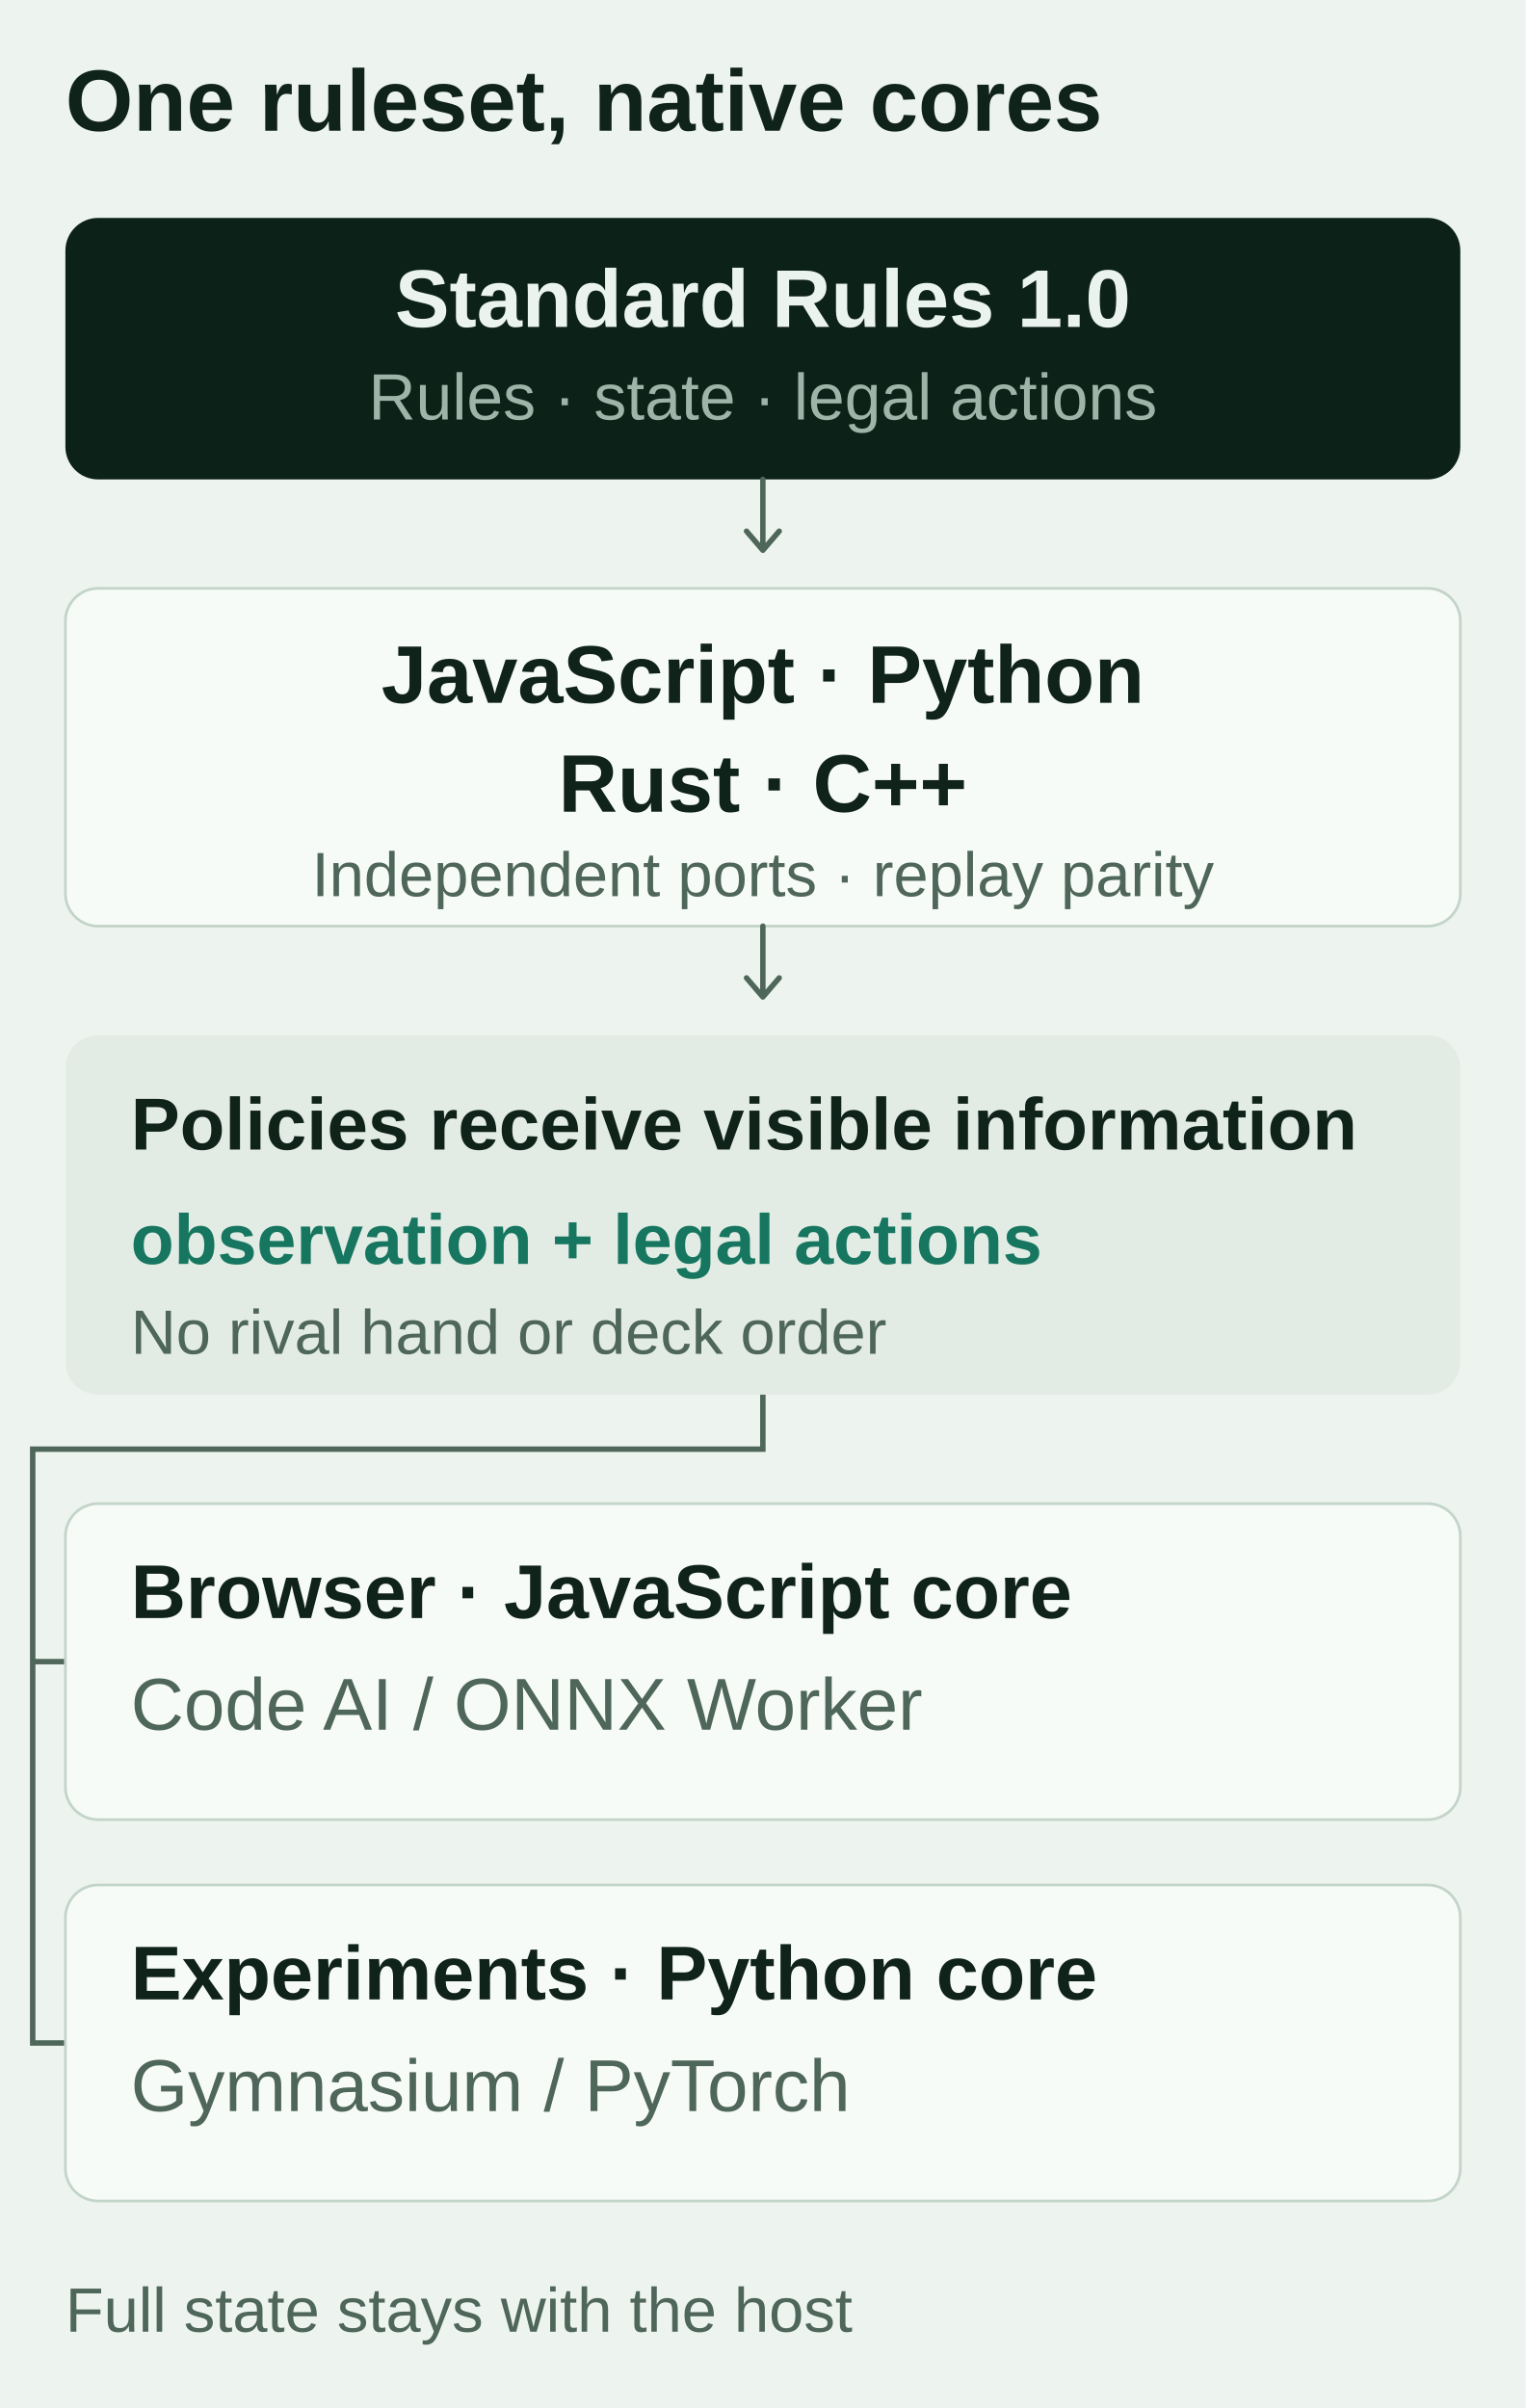
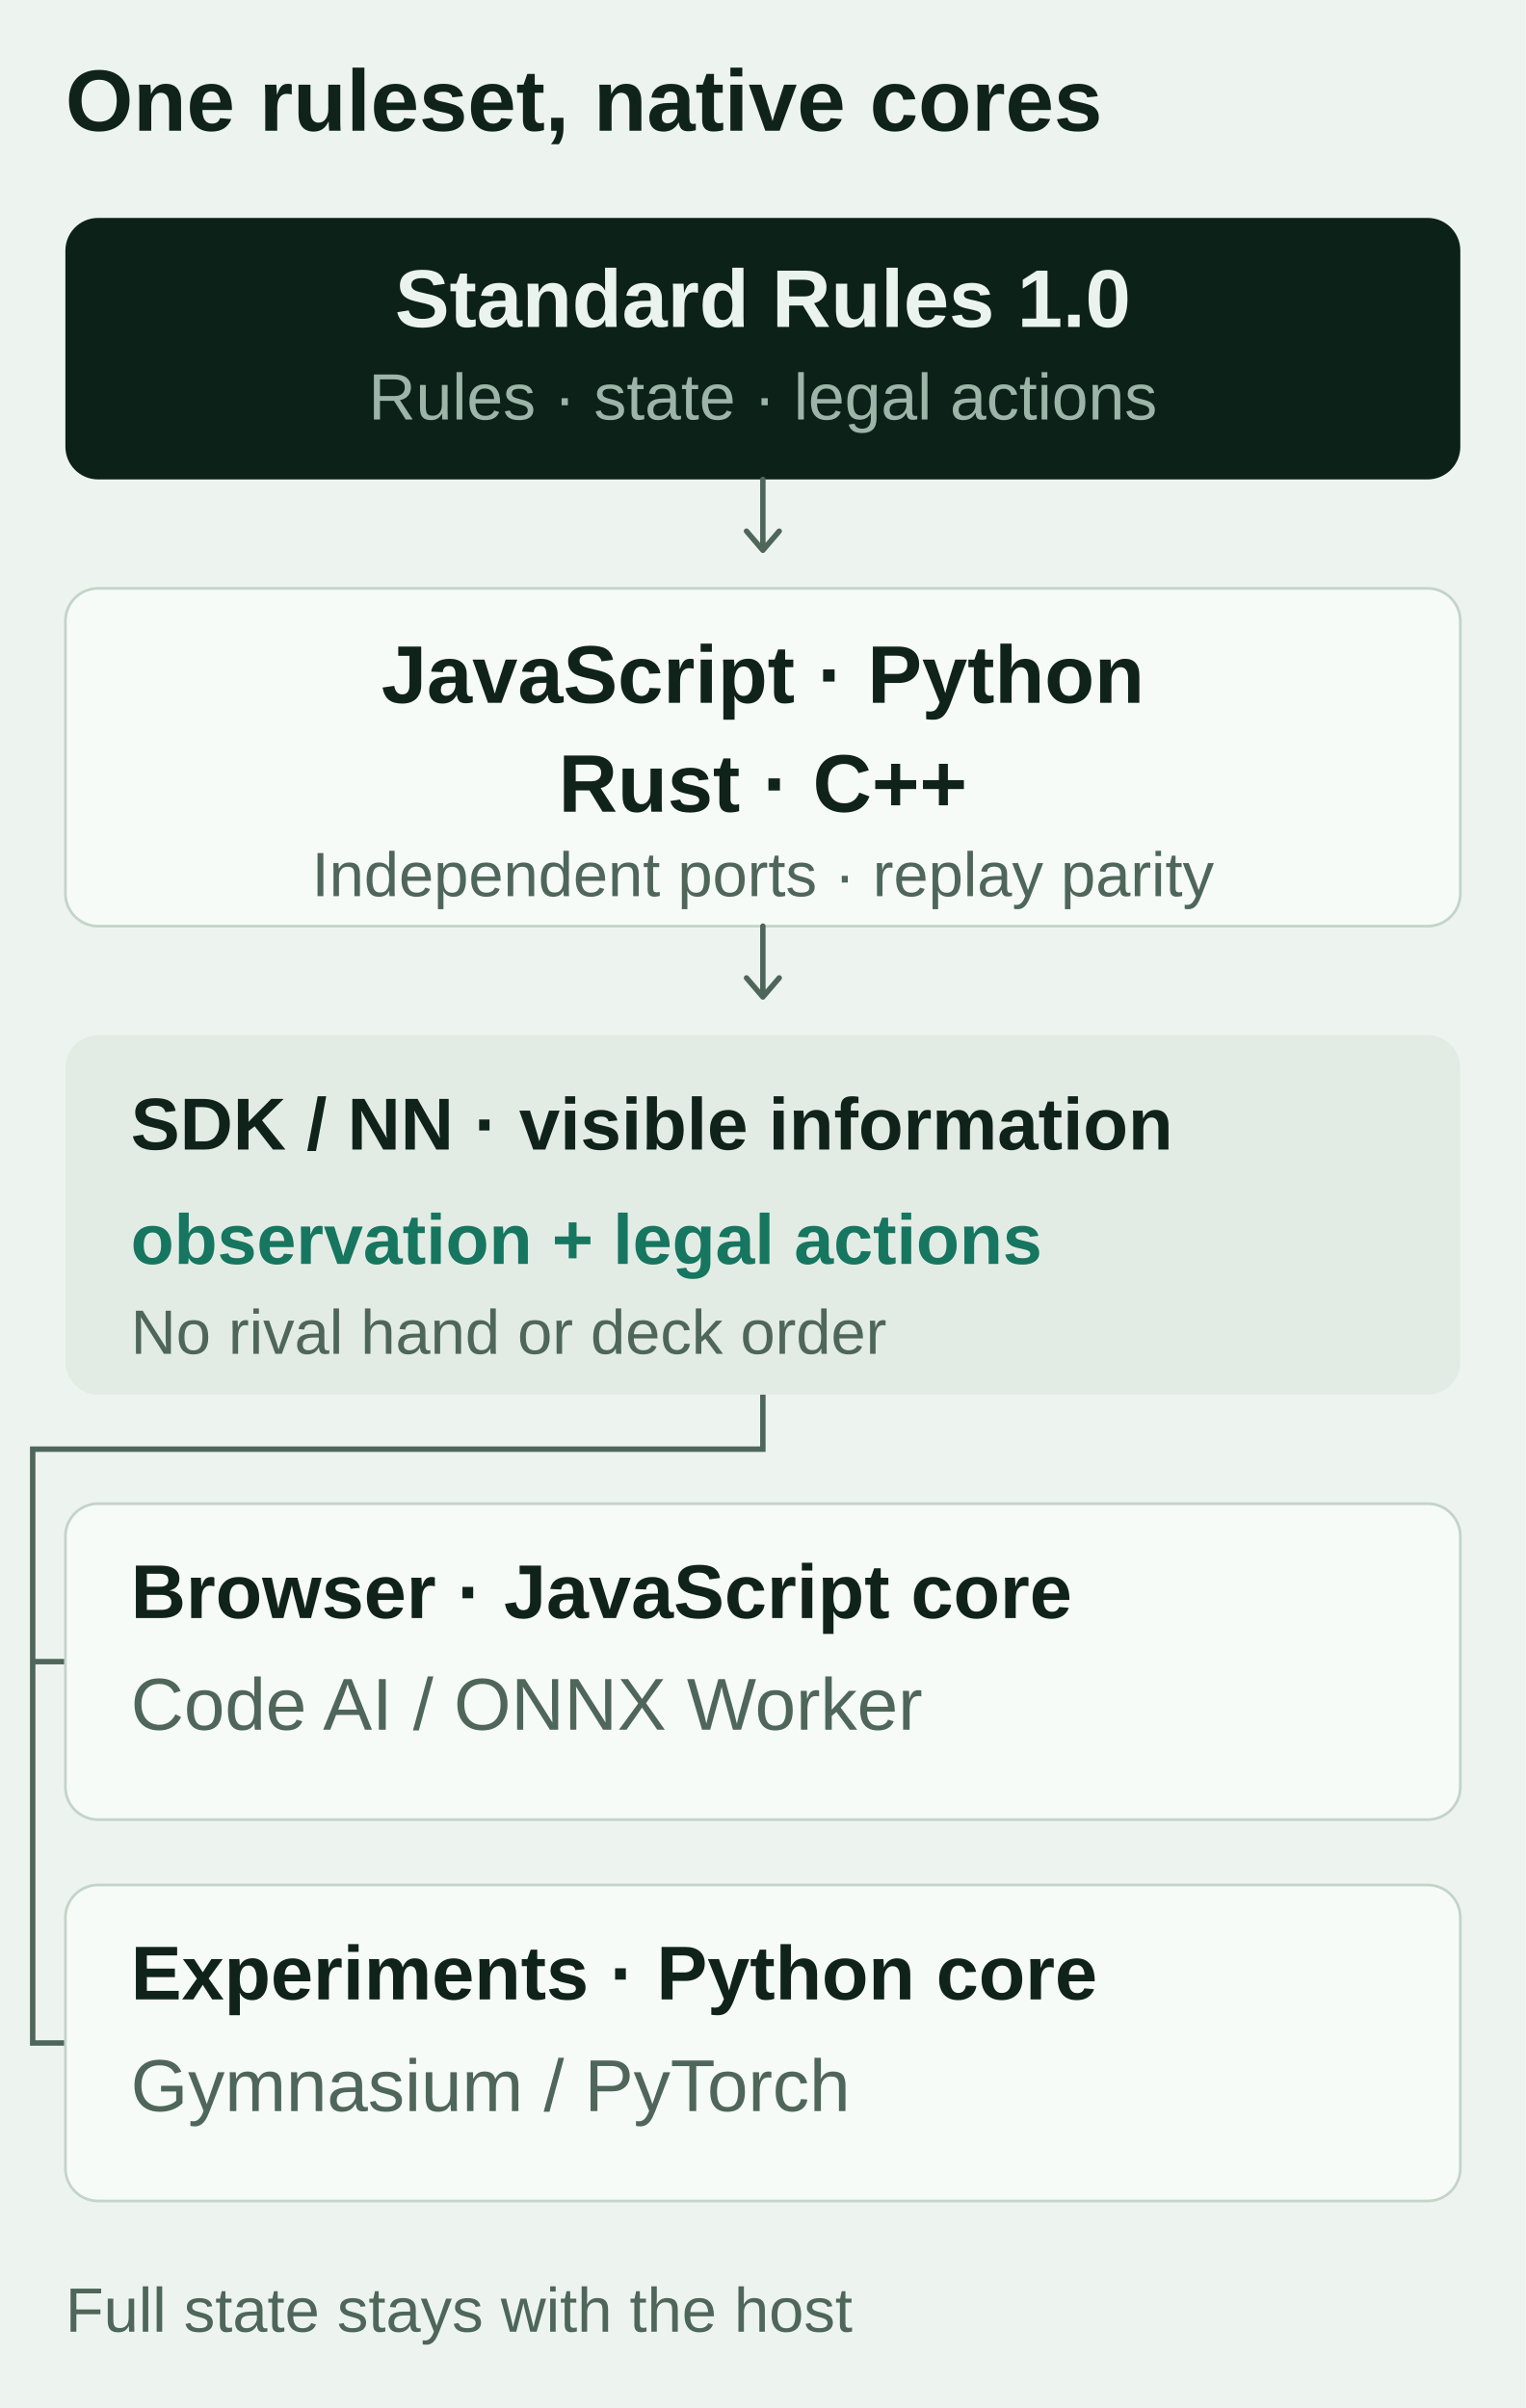
<svg xmlns="http://www.w3.org/2000/svg" width="560" height="884" viewBox="0 0 560 884" role="img" aria-labelledby="title desc" xml:lang="en">
  <style>text{font-family:Arial,'PingFang SC','Microsoft YaHei',sans-serif}</style>
  <rect width="560" height="884" fill="#EDF4EF" />
  <text x="24" y="48" font-size="32" fill="#10231B" font-weight="700" text-anchor="start">One ruleset, native cores</text>
  <rect x="24" y="80" width="512" height="96" rx="12" fill="#0C2118" stroke="none" />
  <text x="280" y="120" font-size="30" fill="#EAF3EE" font-weight="700" text-anchor="middle">Standard Rules 1.0</text>
  <text x="280" y="154" font-size="24" fill="#9DB5A8" font-weight="500" text-anchor="middle">Rules · state · legal actions</text>
  <path d="M280 176v26m-6-7 6 7 6-7" stroke="#4F665A" stroke-width="2" fill="none" stroke-linecap="round" stroke-linejoin="round" />
  <rect x="24" y="216" width="512" height="124" rx="12" fill="#F7FBF8" stroke="#C3D4C9" />
  <text x="280" y="258" font-size="30" fill="#10231B" font-weight="700" text-anchor="middle">JavaScript · Python</text>
  <text x="280" y="298" font-size="30" fill="#10231B" font-weight="700" text-anchor="middle">Rust · C++</text>
  <text x="280" y="329" font-size="23" fill="#4F665A" font-weight="500" text-anchor="middle">Independent ports · replay parity</text>
  <path d="M280 340v26m-6-7 6 7 6-7" stroke="#4F665A" stroke-width="2" fill="none" stroke-linecap="round" stroke-linejoin="round" />
  <rect x="24" y="380" width="512" height="132" rx="12" fill="#E2ECE5" stroke="none" />
-   <text x="48" y="422" font-size="27" fill="#10231B" font-weight="700" text-anchor="start">Policies receive visible information</text>
+   <text x="48" y="422" font-size="27" fill="#10231B" font-weight="700" text-anchor="start">SDK / NN · visible information</text>
  <text x="48" y="464" font-size="26" fill="#16765F" font-weight="600" text-anchor="start">observation + legal actions</text>
  <text x="48" y="497" font-size="23" fill="#4F665A" font-weight="500" text-anchor="start">No rival hand or deck order</text>
  <path d="M280 512v20H12v218h12M12 610h12" fill="none" stroke="#4F665A" stroke-width="2" />
  <rect x="24" y="552" width="512" height="116" rx="12" fill="#F7FBF8" stroke="#C3D4C9" />
  <text x="48" y="594" font-size="28" fill="#10231B" font-weight="700" text-anchor="start">Browser · JavaScript core</text>
  <text x="48" y="635" font-size="27" fill="#4F665A" font-weight="500" text-anchor="start">Code AI / ONNX Worker</text>
  <rect x="24" y="692" width="512" height="116" rx="12" fill="#F7FBF8" stroke="#C3D4C9" />
  <text x="48" y="734" font-size="28" fill="#10231B" font-weight="700" text-anchor="start">Experiments · Python core</text>
  <text x="48" y="775" font-size="27" fill="#4F665A" font-weight="500" text-anchor="start">Gymnasium / PyTorch</text>
  <text x="24" y="856" font-size="23" fill="#4F665A" font-weight="500" text-anchor="start">Full state stays with the host</text>
</svg>
